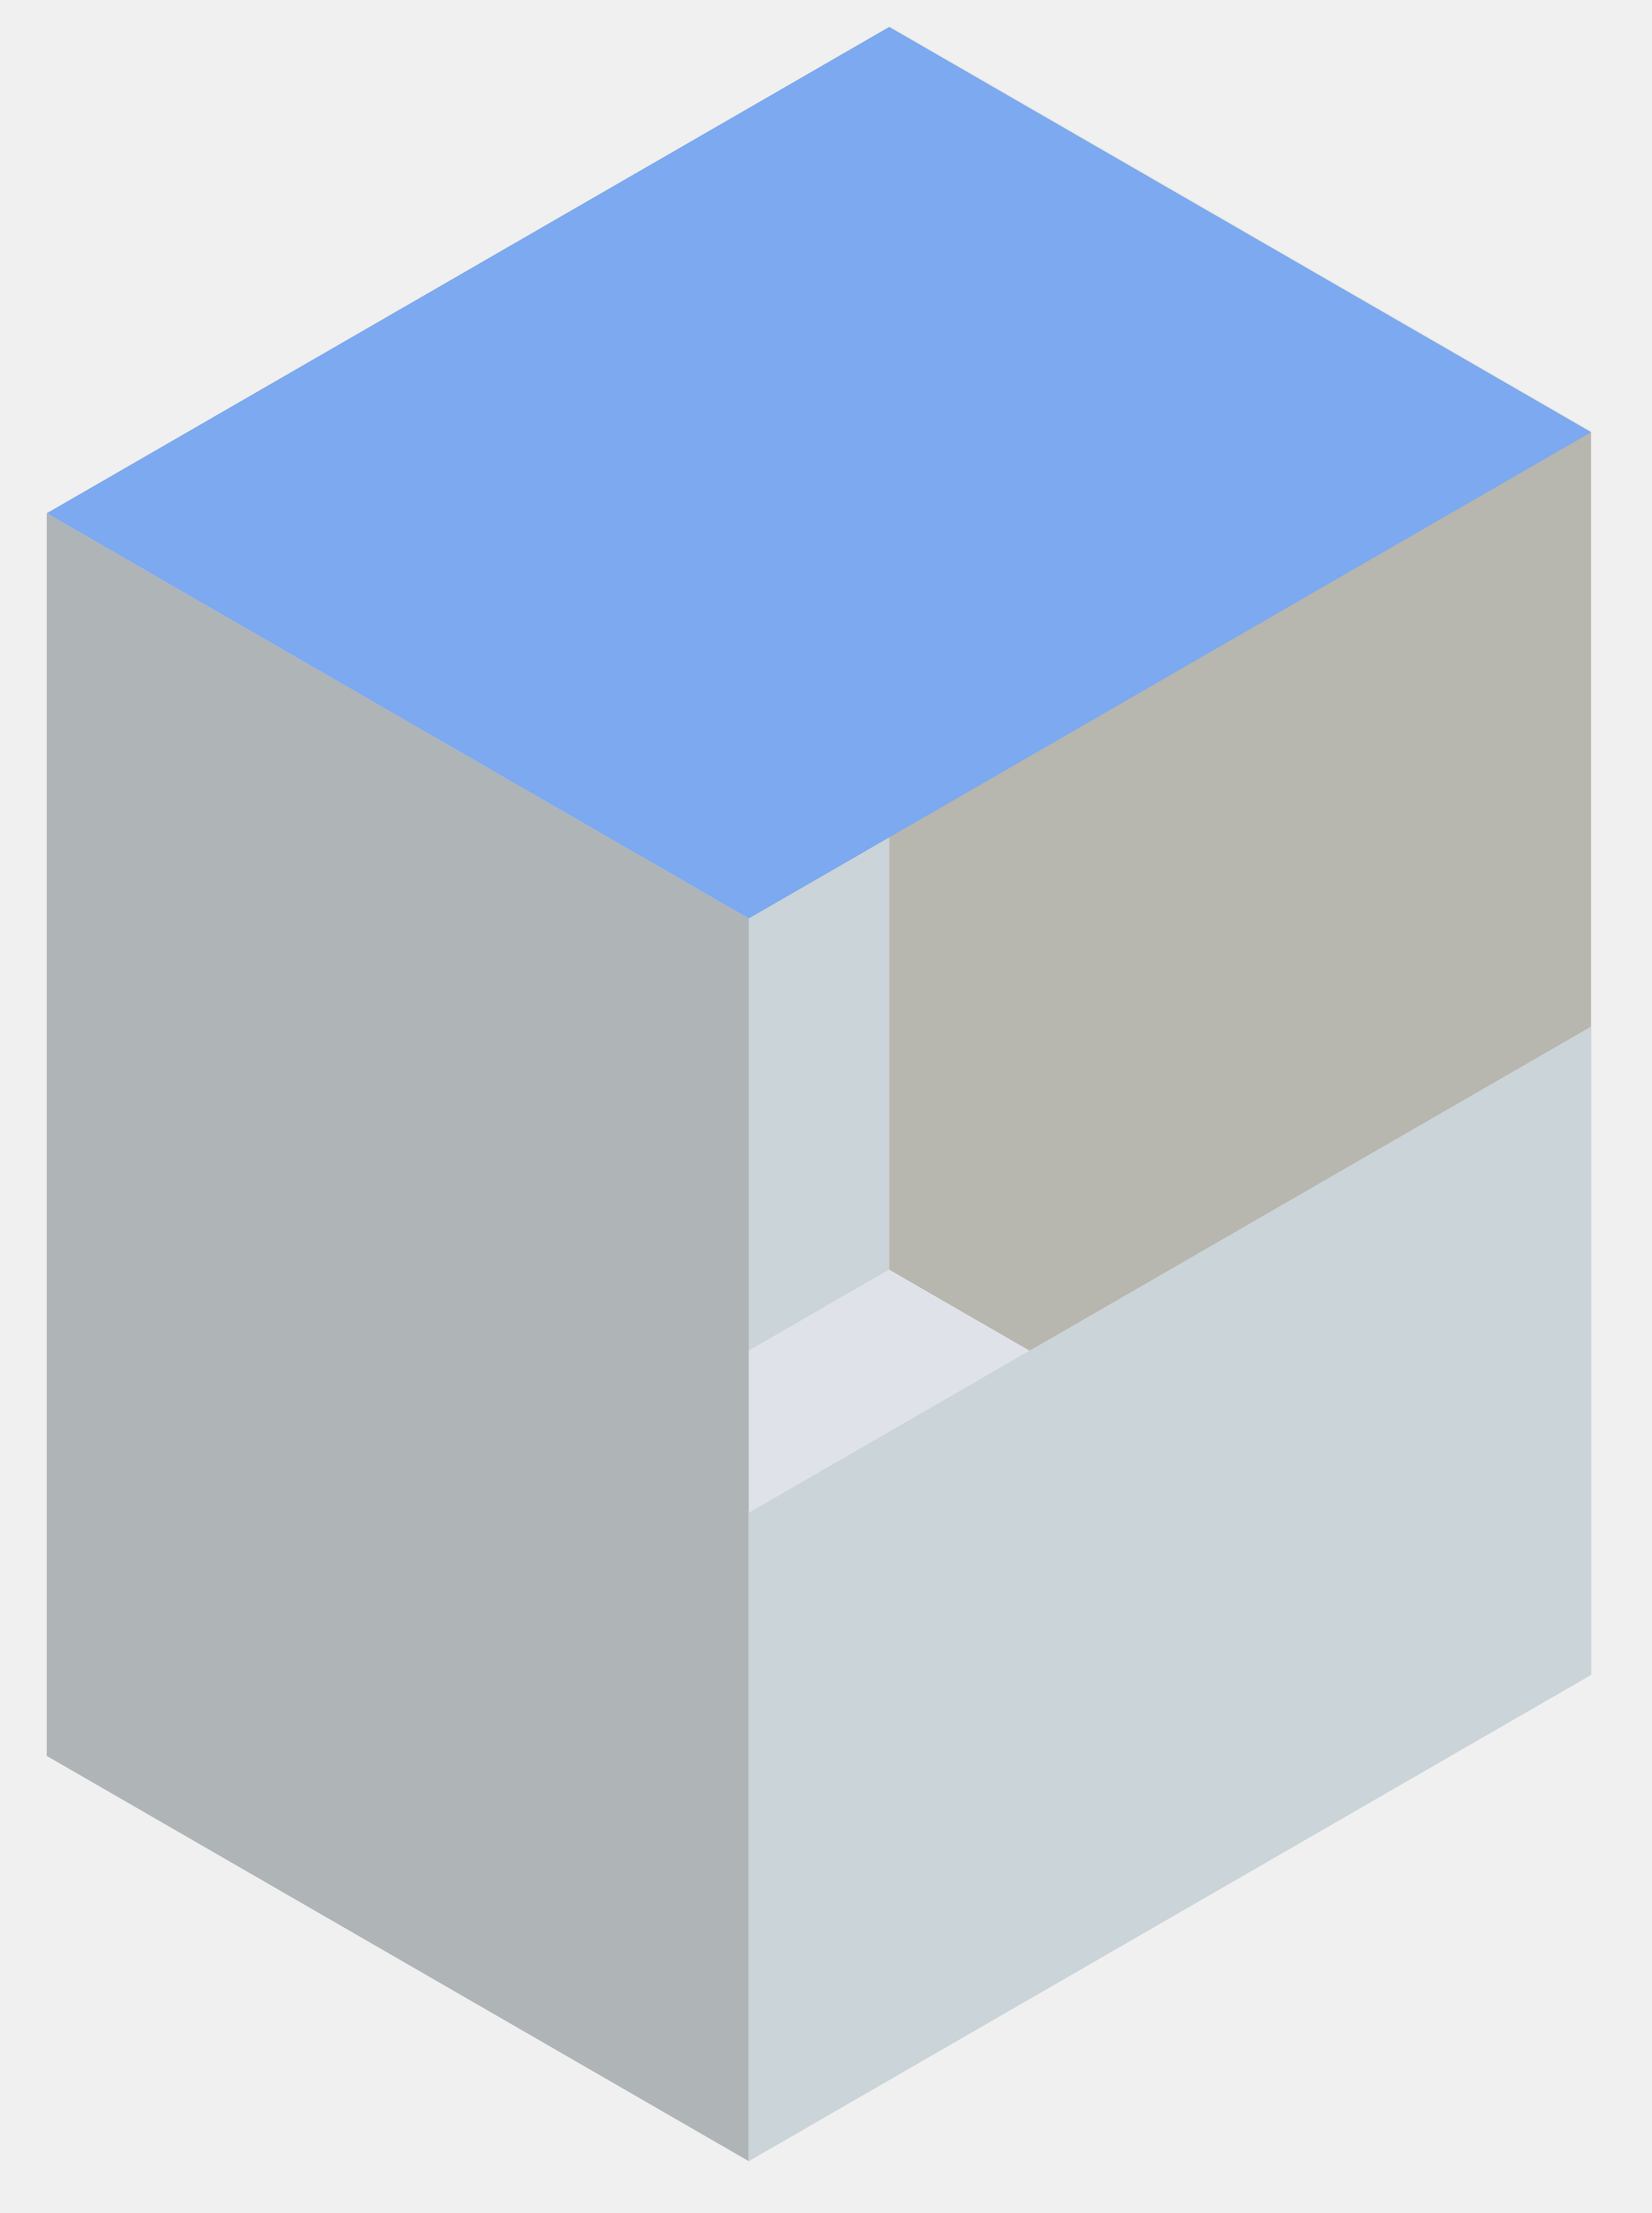
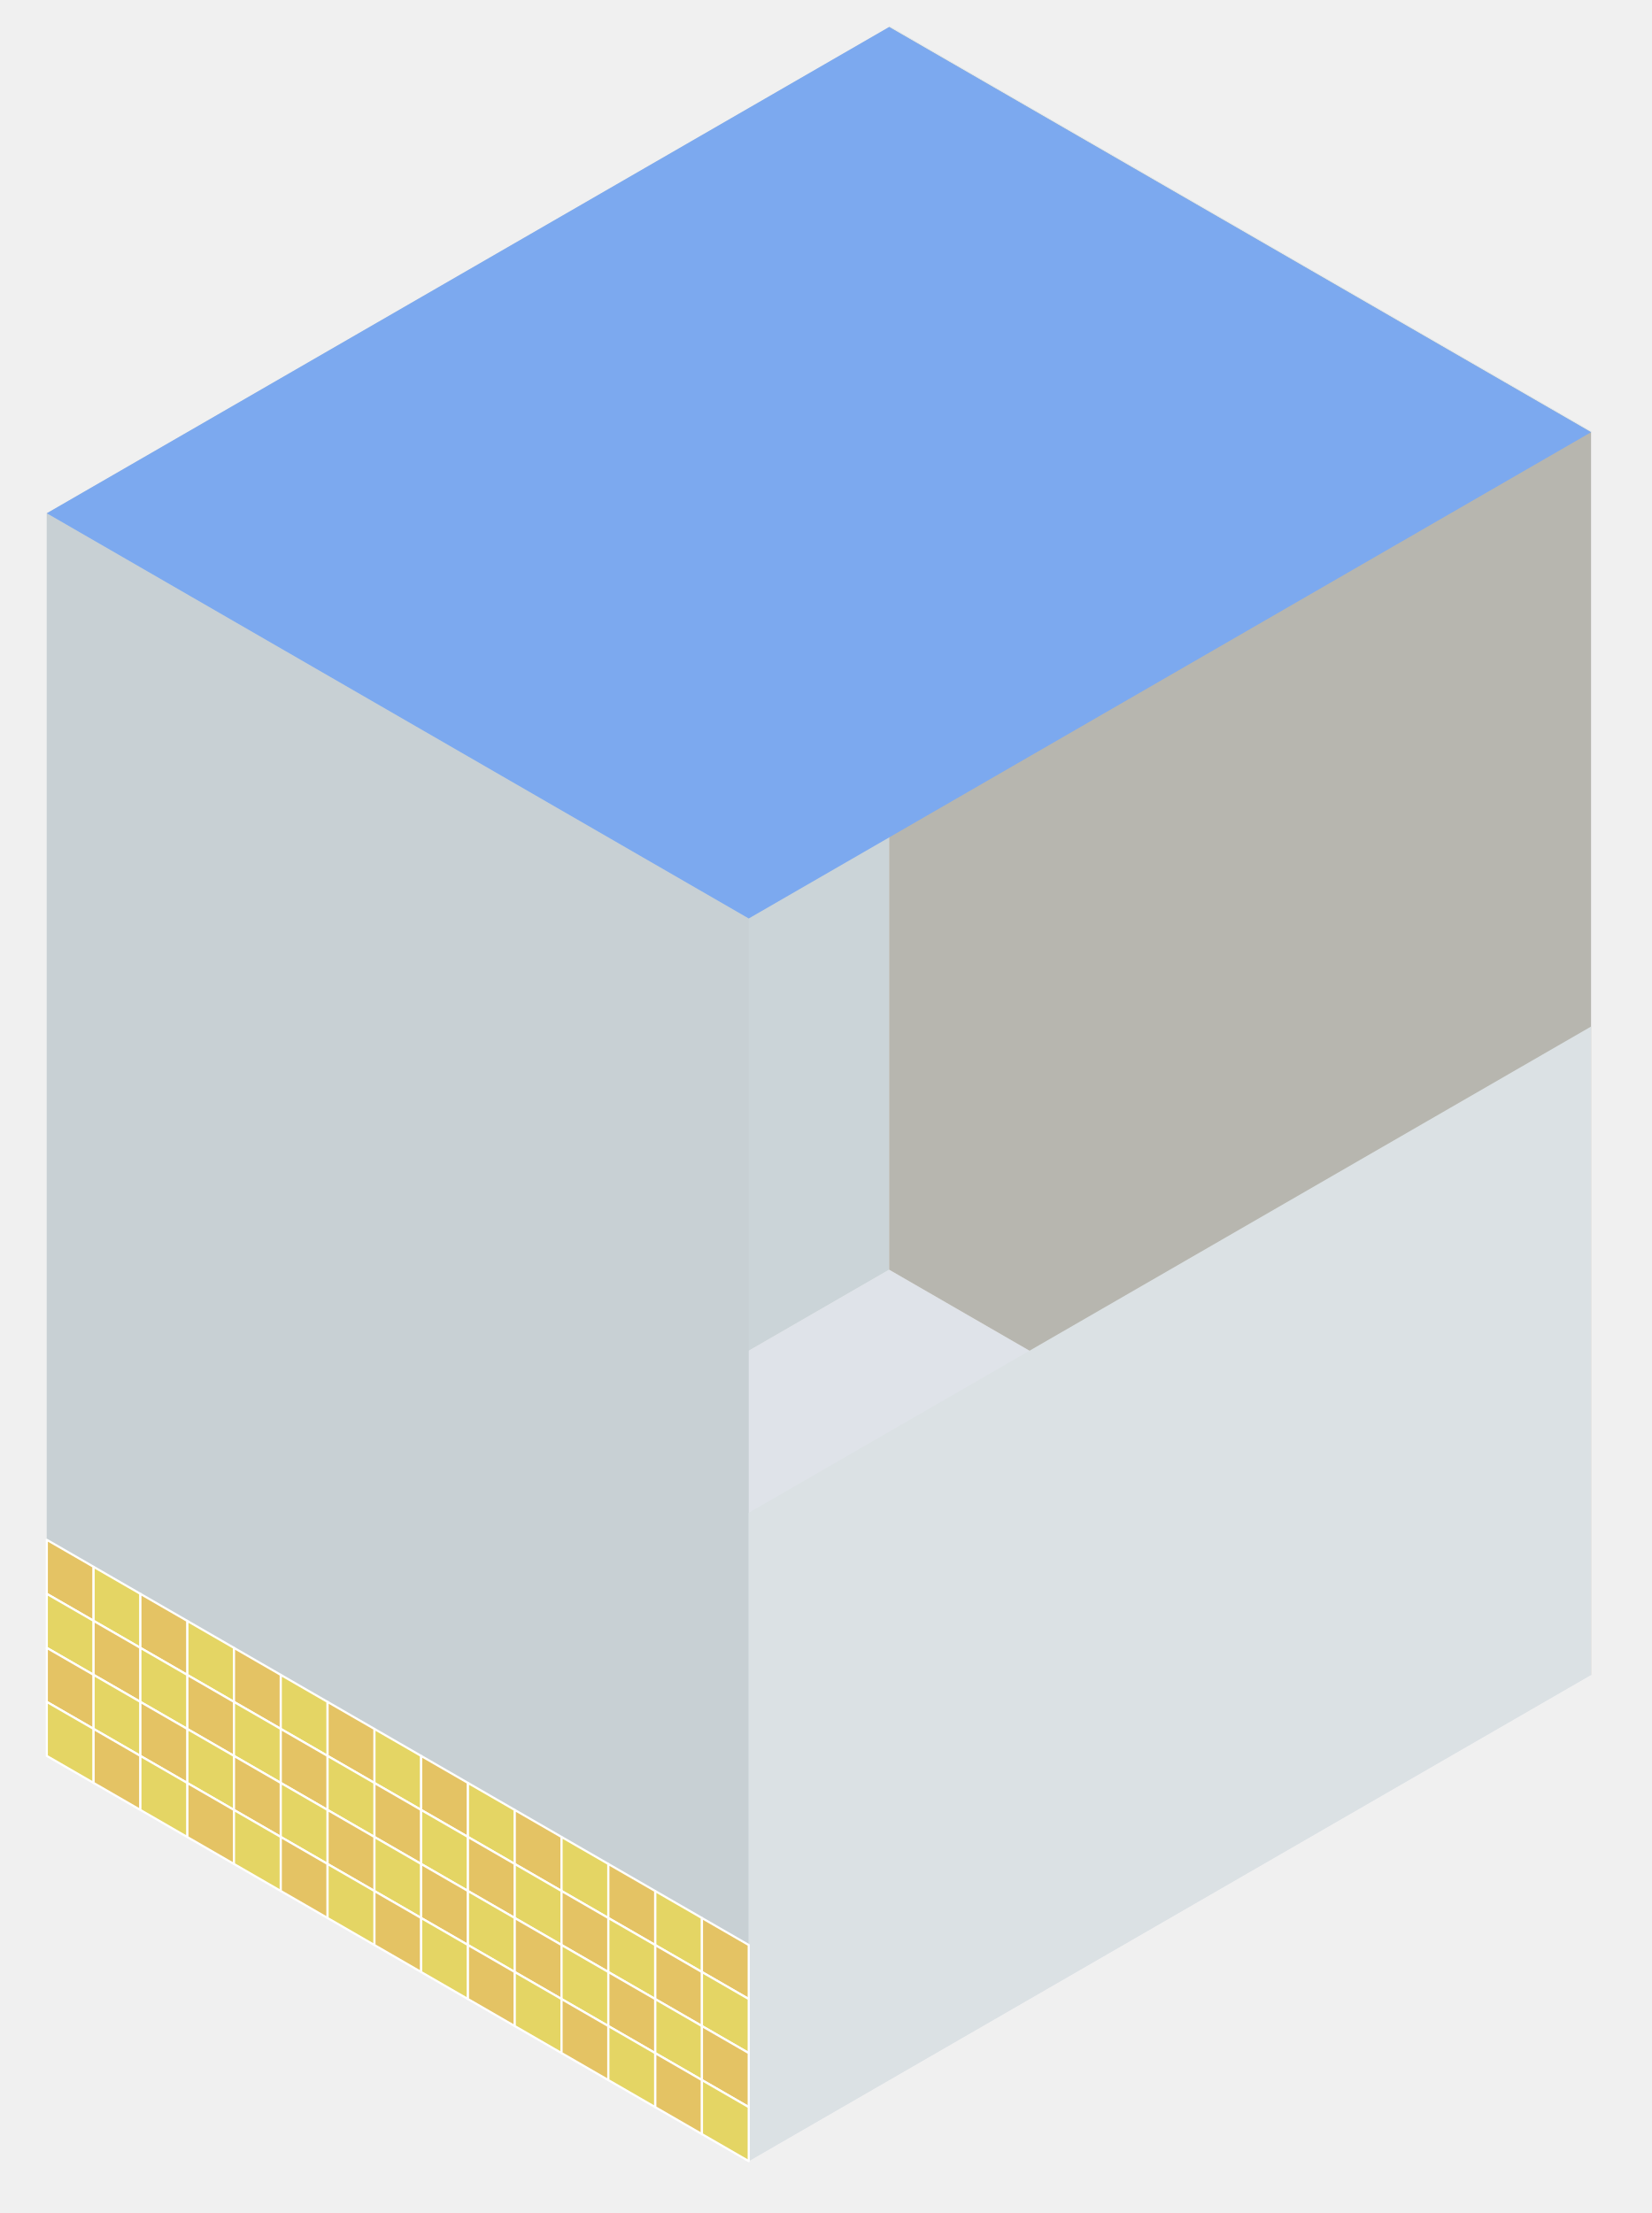
<svg xmlns="http://www.w3.org/2000/svg" xmlns:ns1="http://vectornator.io" height="100%" style="fill-rule:evenodd;clip-rule:evenodd;stroke-linecap:round;stroke-linejoin:round;" xml:space="preserve" width="100%" version="1.1" viewBox="0 0 764.192 1024">
  <defs />
  <g id="Layer 1" ns1:layerName="Layer 1">
+     <path stroke="#f5eeee" ns1:shadowColor="#322b2b" ns1:shadowOffset="5.81494" stroke-width="0.1" fill="#dfe3e9" stroke-linecap="butt" ns1:shadowAngle="0.46248" stroke-linejoin="round" opacity="1" ns1:shadowRadius="19.614" d="M736.122+775L411.362+587.5L21.651+812.5L346.41+1000L736.122+775Z" stroke-opacity="0" ns1:shadowOpacity="0.548547" />
+     <path stroke="#e1e8eb" ns1:shadowColor="#797d7f" ns1:shadowOffset="0" stroke-width="1" fill="#cbd4d8" stroke-linecap="butt" ns1:shadowAngle="0.415828" stroke-linejoin="round" opacity="1" ns1:shadowRadius="6.8282" d="M411.362+12.5L736.122+200" ns1:shadowOpacity="1" />
+     <path stroke="#adb1b2" stroke-opacity="0" stroke-width="1" d="M736.122+200L346.41+425L346.41+700L736.122+475L736.122+200Z" fill="#eadd8d" stroke-linecap="butt" fill-opacity="0" opacity="1" stroke-linejoin="round" />
+     <path stroke="#f5eeee" stroke-opacity="0" stroke-width="1" d="M21.651+237.5L411.362+12.5L411.362+587.5L21.651+812.5L21.651+237.5Z" fill="#cbd4d8" stroke-linecap="butt" opacity="1" stroke-linejoin="round" />
+     <path stroke="#f5eeee" ns1:shadowColor="#000000" ns1:shadowOffset="0" stroke-width="1" fill="#c8d0d4" stroke-linecap="butt" ns1:shadowAngle="1.5708" stroke-linejoin="round" opacity="1" stroke-dasharray="0,6" ns1:shadowRadius="0.330396" d="M346.41+425L21.651+237.5L21.651+812.5L346.41+1000L346.41+425Z" stroke-opacity="0" ns1:shadowOpacity="0" />
+     <path stroke="#f5eeee" ns1:shadowColor="#000000" ns1:shadowOffset="0" stroke-width="1" fill="#b7b6af" stroke-linecap="butt" ns1:shadowAngle="1.5708" stroke-linejoin="round" opacity="1" stroke-dasharray="0,6" ns1:shadowRadius="0.330396" d="M736.122+200L411.362+12.5L411.362+587.5L736.122+775L736.122+200Z" stroke-opacity="0" ns1:shadowOpacity="0" />
+     <path stroke="#f5eeee" stroke-opacity="0" stroke-width="1" d="M736.122+475L416.491+659.539L346.41+700L346.41+1000L736.122+775L736.122+475Z" fill="#dbe1e4" stroke-linecap="butt" opacity="1" stroke-linejoin="round" />
+     <path stroke="#f5eeee" ns1:shadowColor="#322b2b" ns1:shadowOffset="5.81494" stroke-width="0.1" fill="#7ca9ef" stroke-linecap="butt" ns1:shadowAngle="0.46248" stroke-linejoin="round" opacity="1" ns1:shadowRadius="19.614" d="M736.122+200L411.362+12.5L21.651+237.5L346.41+425L736.122+200Z" stroke-opacity="0" ns1:shadowOpacity="0.548547" />
    <g opacity="1">
-       <path stroke="#f5eeee" ns1:shadowColor="#322b2b" ns1:shadowOffset="5.81494" stroke-width="0.1" fill="#dfe3e9" stroke-linecap="butt" ns1:shadowAngle="0.46248" stroke-linejoin="round" opacity="1" ns1:shadowRadius="19.614" d="M736.122+775L411.362+587.5L21.651+812.5L346.41+1000L736.122+775Z" stroke-opacity="0" ns1:shadowOpacity="0.548547" />
-       <path stroke="#e1e8eb" ns1:shadowColor="#797d7f" ns1:shadowOffset="0" stroke-width="1" fill="#cbd4d8" stroke-linecap="butt" ns1:shadowAngle="0.415828" stroke-linejoin="round" opacity="1" ns1:shadowRadius="6.8282" d="M411.362+12.5L736.122+200" ns1:shadowOpacity="1" />
-       <path stroke="#adb1b2" stroke-opacity="0" stroke-width="1" d="M736.122+200L346.41+425L346.41+700L736.122+475L736.122+200Z" fill="#eadd8d" stroke-linecap="butt" fill-opacity="0" opacity="1" stroke-linejoin="round" />
-       <path stroke="#f5eeee" stroke-opacity="0" stroke-width="1" d="M21.651+237.5L411.362+12.5L411.362+587.5L21.651+812.5L21.651+237.5Z" fill="#cbd4d8" stroke-linecap="butt" opacity="1" stroke-linejoin="round" />
-       <path stroke="#f5eeee" ns1:shadowColor="#000000" ns1:shadowOffset="0" stroke-width="1" fill="#afb4b7" stroke-linecap="butt" ns1:shadowAngle="1.5708" stroke-linejoin="round" opacity="1" stroke-dasharray="0,6" ns1:shadowRadius="0.330396" d="M346.41+425L21.651+237.5L21.651+812.5L346.41+1000L346.41+425Z" stroke-opacity="0" ns1:shadowOpacity="0" />
-       <path stroke="#f5eeee" ns1:shadowColor="#000000" ns1:shadowOffset="0" stroke-width="1" fill="#b7b6af" stroke-linecap="butt" ns1:shadowAngle="1.5708" stroke-linejoin="round" opacity="1" stroke-dasharray="0,6" ns1:shadowRadius="0.330396" d="M736.122+200L411.362+12.5L411.362+587.5L736.122+775L736.122+200Z" stroke-opacity="0" ns1:shadowOpacity="0" />
-       <path stroke="#f5eeee" stroke-opacity="0" stroke-width="1" d="M736.122+475L416.491+659.539L346.41+700L346.41+1000L736.122+775L736.122+475Z" fill="#cbd4d8" stroke-linecap="butt" opacity="1" stroke-linejoin="round" />
-       <path stroke="#f5eeee" ns1:shadowColor="#322b2b" ns1:shadowOffset="5.81494" stroke-width="0.1" fill="#7ca9ef" stroke-linecap="butt" ns1:shadowAngle="0.46248" stroke-linejoin="round" opacity="1" ns1:shadowRadius="19.614" d="M736.122+200L411.362+12.5L21.651+237.5L346.41+425L736.122+200Z" stroke-opacity="0" ns1:shadowOpacity="0.548547" />
+       <g opacity="1">
+         <path stroke="#ffffff" stroke-width="1" d="M21.651+712.5L43.301+725L43.301+750L21.651+737.5L21.651+712.5Z" fill="#e4c364" stroke-linecap="butt" opacity="1" stroke-linejoin="round" />
+         <path stroke="#ffffff" stroke-width="1" d="M43.301+725L64.952+737.5L64.952+762.5L43.301+750L43.301+725Z" fill="#e4d564" stroke-linecap="butt" opacity="1" stroke-linejoin="round" />
+         <path stroke="#ffffff" stroke-width="1" d="M86.603+750L108.253+762.5L108.253+787.5L86.603+775L86.603+750Z" fill="#e4d564" stroke-linecap="butt" opacity="1" stroke-linejoin="round" />
+         <path stroke="#ffffff" stroke-width="1" d="M64.952+737.5L86.603+750L86.603+775L64.952+762.5L64.952+737.5Z" fill="#e4c364" stroke-linecap="butt" opacity="1" stroke-linejoin="round" />
+         <path stroke="#ffffff" stroke-width="1" d="M108.253+762.5L129.904+775L129.904+800L108.253+787.5L108.253+762.5Z" fill="#e4c364" stroke-linecap="butt" opacity="1" stroke-linejoin="round" />
+         <path stroke="#ffffff" stroke-width="1" d="M129.904+775L151.554+787.5L151.554+812.5L129.904+800L129.904+775Z" fill="#e4d564" stroke-linecap="butt" opacity="1" stroke-linejoin="round" />
+         <path stroke="#ffffff" stroke-width="1" d="M173.205+800L194.856+812.5L194.856+837.5L173.205+825L173.205+800Z" fill="#e4d564" stroke-linecap="butt" opacity="1" stroke-linejoin="round" />
+         <path stroke="#ffffff" stroke-width="1" d="M151.554+787.5L173.205+800L173.205+825L151.554+812.5L151.554+787.5Z" fill="#e4c364" stroke-linecap="butt" opacity="1" stroke-linejoin="round" />
+         <path stroke="#ffffff" stroke-width="1" d="M194.856+812.5L216.506+825L216.506+850L194.856+837.5L194.856+812.5Z" fill="#e4c364" stroke-linecap="butt" opacity="1" stroke-linejoin="round" />
+         <path stroke="#ffffff" stroke-width="1" d="M216.506+825L238.157+837.5L238.157+862.5L216.506+850L216.506+825Z" fill="#e4d564" stroke-linecap="butt" opacity="1" stroke-linejoin="round" />
+         <path stroke="#ffffff" stroke-width="1" d="M303.109+875L324.76+887.5L324.76+912.5L303.109+900L303.109+875Z" fill="#e4d564" stroke-linecap="butt" opacity="1" stroke-linejoin="round" />
+         <path stroke="#ffffff" stroke-width="1" d="M238.157+837.5L259.808+850L259.808+875L238.157+862.5L238.157+837.5Z" fill="#e4c364" stroke-linecap="butt" opacity="1" stroke-linejoin="round" />
+         <path stroke="#ffffff" stroke-width="1" d="M259.808+850L281.458+862.5L281.458+887.5L259.808+875L259.808+850Z" fill="#e4d564" stroke-linecap="butt" opacity="1" stroke-linejoin="round" />
+         <path stroke="#ffffff" stroke-width="1" d="M281.458+862.5L303.109+875L303.109+900L281.458+887.5L281.458+862.5Z" fill="#e4c364" stroke-linecap="butt" opacity="1" stroke-linejoin="round" />
+         <path stroke="#ffffff" stroke-width="1" d="M324.76+887.5L346.41+900L346.41+925L324.76+912.5L324.76+887.5Z" fill="#e4c364" stroke-linecap="butt" opacity="1" stroke-linejoin="round" />
+       </g>
+       <g opacity="1">
+         <path stroke="#ffffff" stroke-width="1" d="M21.651+737.5L43.301+750L43.301+775L21.651+762.5L21.651+737.5Z" fill="#e4d564" stroke-linecap="butt" opacity="1" stroke-linejoin="round" />
+         <path stroke="#ffffff" stroke-width="1" d="M43.301+750L64.952+762.5L64.952+787.5L43.301+775L43.301+750Z" fill="#e4c364" stroke-linecap="butt" opacity="1" stroke-linejoin="round" />
+         <path stroke="#ffffff" stroke-width="1" d="M86.603+775L108.253+787.5L108.253+812.5L86.603+800L86.603+775Z" fill="#e4c364" stroke-linecap="butt" opacity="1" stroke-linejoin="round" />
+         <path stroke="#ffffff" stroke-width="1" d="M64.952+762.5L86.603+775L86.603+800L64.952+787.5L64.952+762.5Z" fill="#e4d564" stroke-linecap="butt" opacity="1" stroke-linejoin="round" />
+         <path stroke="#ffffff" stroke-width="1" d="M108.253+787.5L129.904+800L129.904+825L108.253+812.5L108.253+787.5Z" fill="#e4d564" stroke-linecap="butt" opacity="1" stroke-linejoin="round" />
+         <path stroke="#ffffff" stroke-width="1" d="M129.904+800L151.554+812.5L151.554+837.5L129.904+825L129.904+800Z" fill="#e4c364" stroke-linecap="butt" opacity="1" stroke-linejoin="round" />
+         <path stroke="#ffffff" stroke-width="1" d="M173.205+825L194.856+837.5L194.856+862.5L173.205+850L173.205+825Z" fill="#e4c364" stroke-linecap="butt" opacity="1" stroke-linejoin="round" />
+         <path stroke="#ffffff" stroke-width="1" d="M151.554+812.5L173.205+825L173.205+850L151.554+837.5L151.554+812.5Z" fill="#e4d564" stroke-linecap="butt" opacity="1" stroke-linejoin="round" />
+         <path stroke="#ffffff" stroke-width="1" d="M194.856+837.5L216.506+850L216.506+875L194.856+862.5L194.856+837.5Z" fill="#e4d564" stroke-linecap="butt" opacity="1" stroke-linejoin="round" />
+         <path stroke="#ffffff" stroke-width="1" d="M216.506+850L238.157+862.5L238.157+887.5L216.506+875L216.506+850Z" fill="#e4c364" stroke-linecap="butt" opacity="1" stroke-linejoin="round" />
+         <path stroke="#ffffff" stroke-width="1" d="M303.109+900L324.76+912.5L324.76+937.5L303.109+925L303.109+900Z" fill="#e4c364" stroke-linecap="butt" opacity="1" stroke-linejoin="round" />
+         <path stroke="#ffffff" stroke-width="1" d="M238.157+862.5L259.808+875L259.808+900L238.157+887.5L238.157+862.5Z" fill="#e4d564" stroke-linecap="butt" opacity="1" stroke-linejoin="round" />
+         <path stroke="#ffffff" stroke-width="1" d="M259.808+875L281.458+887.5L281.458+912.5L259.808+900L259.808+875Z" fill="#e4c364" stroke-linecap="butt" opacity="1" stroke-linejoin="round" />
+         <path stroke="#ffffff" stroke-width="1" d="M281.458+887.5L303.109+900L303.109+925L281.458+912.5L281.458+887.5Z" fill="#e4d564" stroke-linecap="butt" opacity="1" stroke-linejoin="round" />
+         <path stroke="#ffffff" stroke-width="1" d="M324.76+912.5L346.41+925L346.41+950L324.76+937.5L324.76+912.5Z" fill="#e4d564" stroke-linecap="butt" opacity="1" stroke-linejoin="round" />
+       </g>
+     </g>
+     <g opacity="1">
+       <g opacity="1">
+         <path stroke="#ffffff" stroke-width="1" d="M21.651+762.5L43.301+775L43.301+800L21.651+787.5L21.651+762.5Z" fill="#e4c364" stroke-linecap="butt" opacity="1" stroke-linejoin="round" />
+         <path stroke="#ffffff" stroke-width="1" d="M43.301+775L64.952+787.5L64.952+812.5L43.301+800L43.301+775Z" fill="#e4d564" stroke-linecap="butt" opacity="1" stroke-linejoin="round" />
+         <path stroke="#ffffff" stroke-width="1" d="M86.603+800L108.253+812.5L108.253+837.5L86.603+825L86.603+800Z" fill="#e4d564" stroke-linecap="butt" opacity="1" stroke-linejoin="round" />
+         <path stroke="#ffffff" stroke-width="1" d="M64.952+787.5L86.603+800L86.603+825L64.952+812.5L64.952+787.5Z" fill="#e4c364" stroke-linecap="butt" opacity="1" stroke-linejoin="round" />
+         <path stroke="#ffffff" stroke-width="1" d="M108.253+812.5L129.904+825L129.904+850L108.253+837.5L108.253+812.5Z" fill="#e4c364" stroke-linecap="butt" opacity="1" stroke-linejoin="round" />
+         <path stroke="#ffffff" stroke-width="1" d="M129.904+825L151.554+837.5L151.554+862.5L129.904+850L129.904+825Z" fill="#e4d564" stroke-linecap="butt" opacity="1" stroke-linejoin="round" />
+         <path stroke="#ffffff" stroke-width="1" d="M173.205+850L194.856+862.5L194.856+887.5L173.205+875L173.205+850Z" fill="#e4d564" stroke-linecap="butt" opacity="1" stroke-linejoin="round" />
+         <path stroke="#ffffff" stroke-width="1" d="M151.554+837.5L173.205+850L173.205+875L151.554+862.5L151.554+837.5Z" fill="#e4c364" stroke-linecap="butt" opacity="1" stroke-linejoin="round" />
+         <path stroke="#ffffff" stroke-width="1" d="M194.856+862.5L216.506+875L216.506+900L194.856+887.5L194.856+862.5Z" fill="#e4c364" stroke-linecap="butt" opacity="1" stroke-linejoin="round" />
+         <path stroke="#ffffff" stroke-width="1" d="M216.506+875L238.157+887.5L238.157+912.5L216.506+900L216.506+875Z" fill="#e4d564" stroke-linecap="butt" opacity="1" stroke-linejoin="round" />
+         <path stroke="#ffffff" stroke-width="1" d="M303.109+925L324.76+937.5L324.76+962.5L303.109+950L303.109+925Z" fill="#e4d564" stroke-linecap="butt" opacity="1" stroke-linejoin="round" />
+         <path stroke="#ffffff" stroke-width="1" d="M238.157+887.5L259.808+900L259.808+925L238.157+912.5L238.157+887.5Z" fill="#e4c364" stroke-linecap="butt" opacity="1" stroke-linejoin="round" />
+         <path stroke="#ffffff" stroke-width="1" d="M259.808+900L281.458+912.5L281.458+937.5L259.808+925L259.808+900Z" fill="#e4d564" stroke-linecap="butt" opacity="1" stroke-linejoin="round" />
+         <path stroke="#ffffff" stroke-width="1" d="M281.458+912.5L303.109+925L303.109+950L281.458+937.5L281.458+912.5Z" fill="#e4c364" stroke-linecap="butt" opacity="1" stroke-linejoin="round" />
+         <path stroke="#ffffff" stroke-width="1" d="M324.76+937.5L346.41+950L346.41+975L324.76+962.5L324.76+937.5Z" fill="#e4c364" stroke-linecap="butt" opacity="1" stroke-linejoin="round" />
+       </g>
+       <g opacity="1">
+         <path stroke="#ffffff" stroke-width="1" d="M21.651+787.5L43.301+800L43.301+825L21.651+812.5L21.651+787.5Z" fill="#e4d564" stroke-linecap="butt" opacity="1" stroke-linejoin="round" />
+         <path stroke="#ffffff" stroke-width="1" d="M43.301+800L64.952+812.5L64.952+837.5L43.301+825L43.301+800Z" fill="#e4c364" stroke-linecap="butt" opacity="1" stroke-linejoin="round" />
+         <path stroke="#ffffff" stroke-width="1" d="M86.603+825L108.253+837.5L108.253+862.5L86.603+850L86.603+825Z" fill="#e4c364" stroke-linecap="butt" opacity="1" stroke-linejoin="round" />
+         <path stroke="#ffffff" stroke-width="1" d="M64.952+812.5L86.603+825L86.603+850L64.952+837.5L64.952+812.5Z" fill="#e4d564" stroke-linecap="butt" opacity="1" stroke-linejoin="round" />
+         <path stroke="#ffffff" stroke-width="1" d="M108.253+837.5L129.904+850L129.904+875L108.253+862.5L108.253+837.5Z" fill="#e4d564" stroke-linecap="butt" opacity="1" stroke-linejoin="round" />
+         <path stroke="#ffffff" stroke-width="1" d="M129.904+850L151.554+862.5L151.554+887.5L129.904+875L129.904+850Z" fill="#e4c364" stroke-linecap="butt" opacity="1" stroke-linejoin="round" />
+         <path stroke="#ffffff" stroke-width="1" d="M173.205+875L194.856+887.5L194.856+912.5L173.205+900L173.205+875Z" fill="#e4c364" stroke-linecap="butt" opacity="1" stroke-linejoin="round" />
+         <path stroke="#ffffff" stroke-width="1" d="M151.554+862.5L173.205+875L173.205+900L151.554+887.5L151.554+862.5Z" fill="#e4d564" stroke-linecap="butt" opacity="1" stroke-linejoin="round" />
+         <path stroke="#ffffff" stroke-width="1" d="M194.856+887.5L216.506+900L216.506+925L194.856+912.5L194.856+887.5Z" fill="#e4d564" stroke-linecap="butt" opacity="1" stroke-linejoin="round" />
+         <path stroke="#ffffff" stroke-width="1" d="M216.506+900L238.157+912.5L238.157+937.5L216.506+925L216.506+900Z" fill="#e4c364" stroke-linecap="butt" opacity="1" stroke-linejoin="round" />
+         <path stroke="#ffffff" stroke-width="1" d="M303.109+950L324.76+962.5L324.76+987.5L303.109+975L303.109+950Z" fill="#e4c364" stroke-linecap="butt" opacity="1" stroke-linejoin="round" />
+         <path stroke="#ffffff" stroke-width="1" d="M238.157+912.5L259.808+925L259.808+950L238.157+937.5L238.157+912.5Z" fill="#e4d564" stroke-linecap="butt" opacity="1" stroke-linejoin="round" />
+         <path stroke="#ffffff" stroke-width="1" d="M259.808+925L281.458+937.5L281.458+962.5L259.808+950L259.808+925Z" fill="#e4c364" stroke-linecap="butt" opacity="1" stroke-linejoin="round" />
+         <path stroke="#ffffff" stroke-width="1" d="M281.458+937.5L303.109+950L303.109+975L281.458+962.5L281.458+937.5Z" fill="#e4d564" stroke-linecap="butt" opacity="1" stroke-linejoin="round" />
+         <path stroke="#ffffff" stroke-width="1" d="M324.76+962.5L346.41+975L346.41+1000L324.76+987.5L324.76+962.5Z" fill="#e4d564" stroke-linecap="butt" opacity="1" stroke-linejoin="round" />
+       </g>
    </g>
  </g>
</svg>
